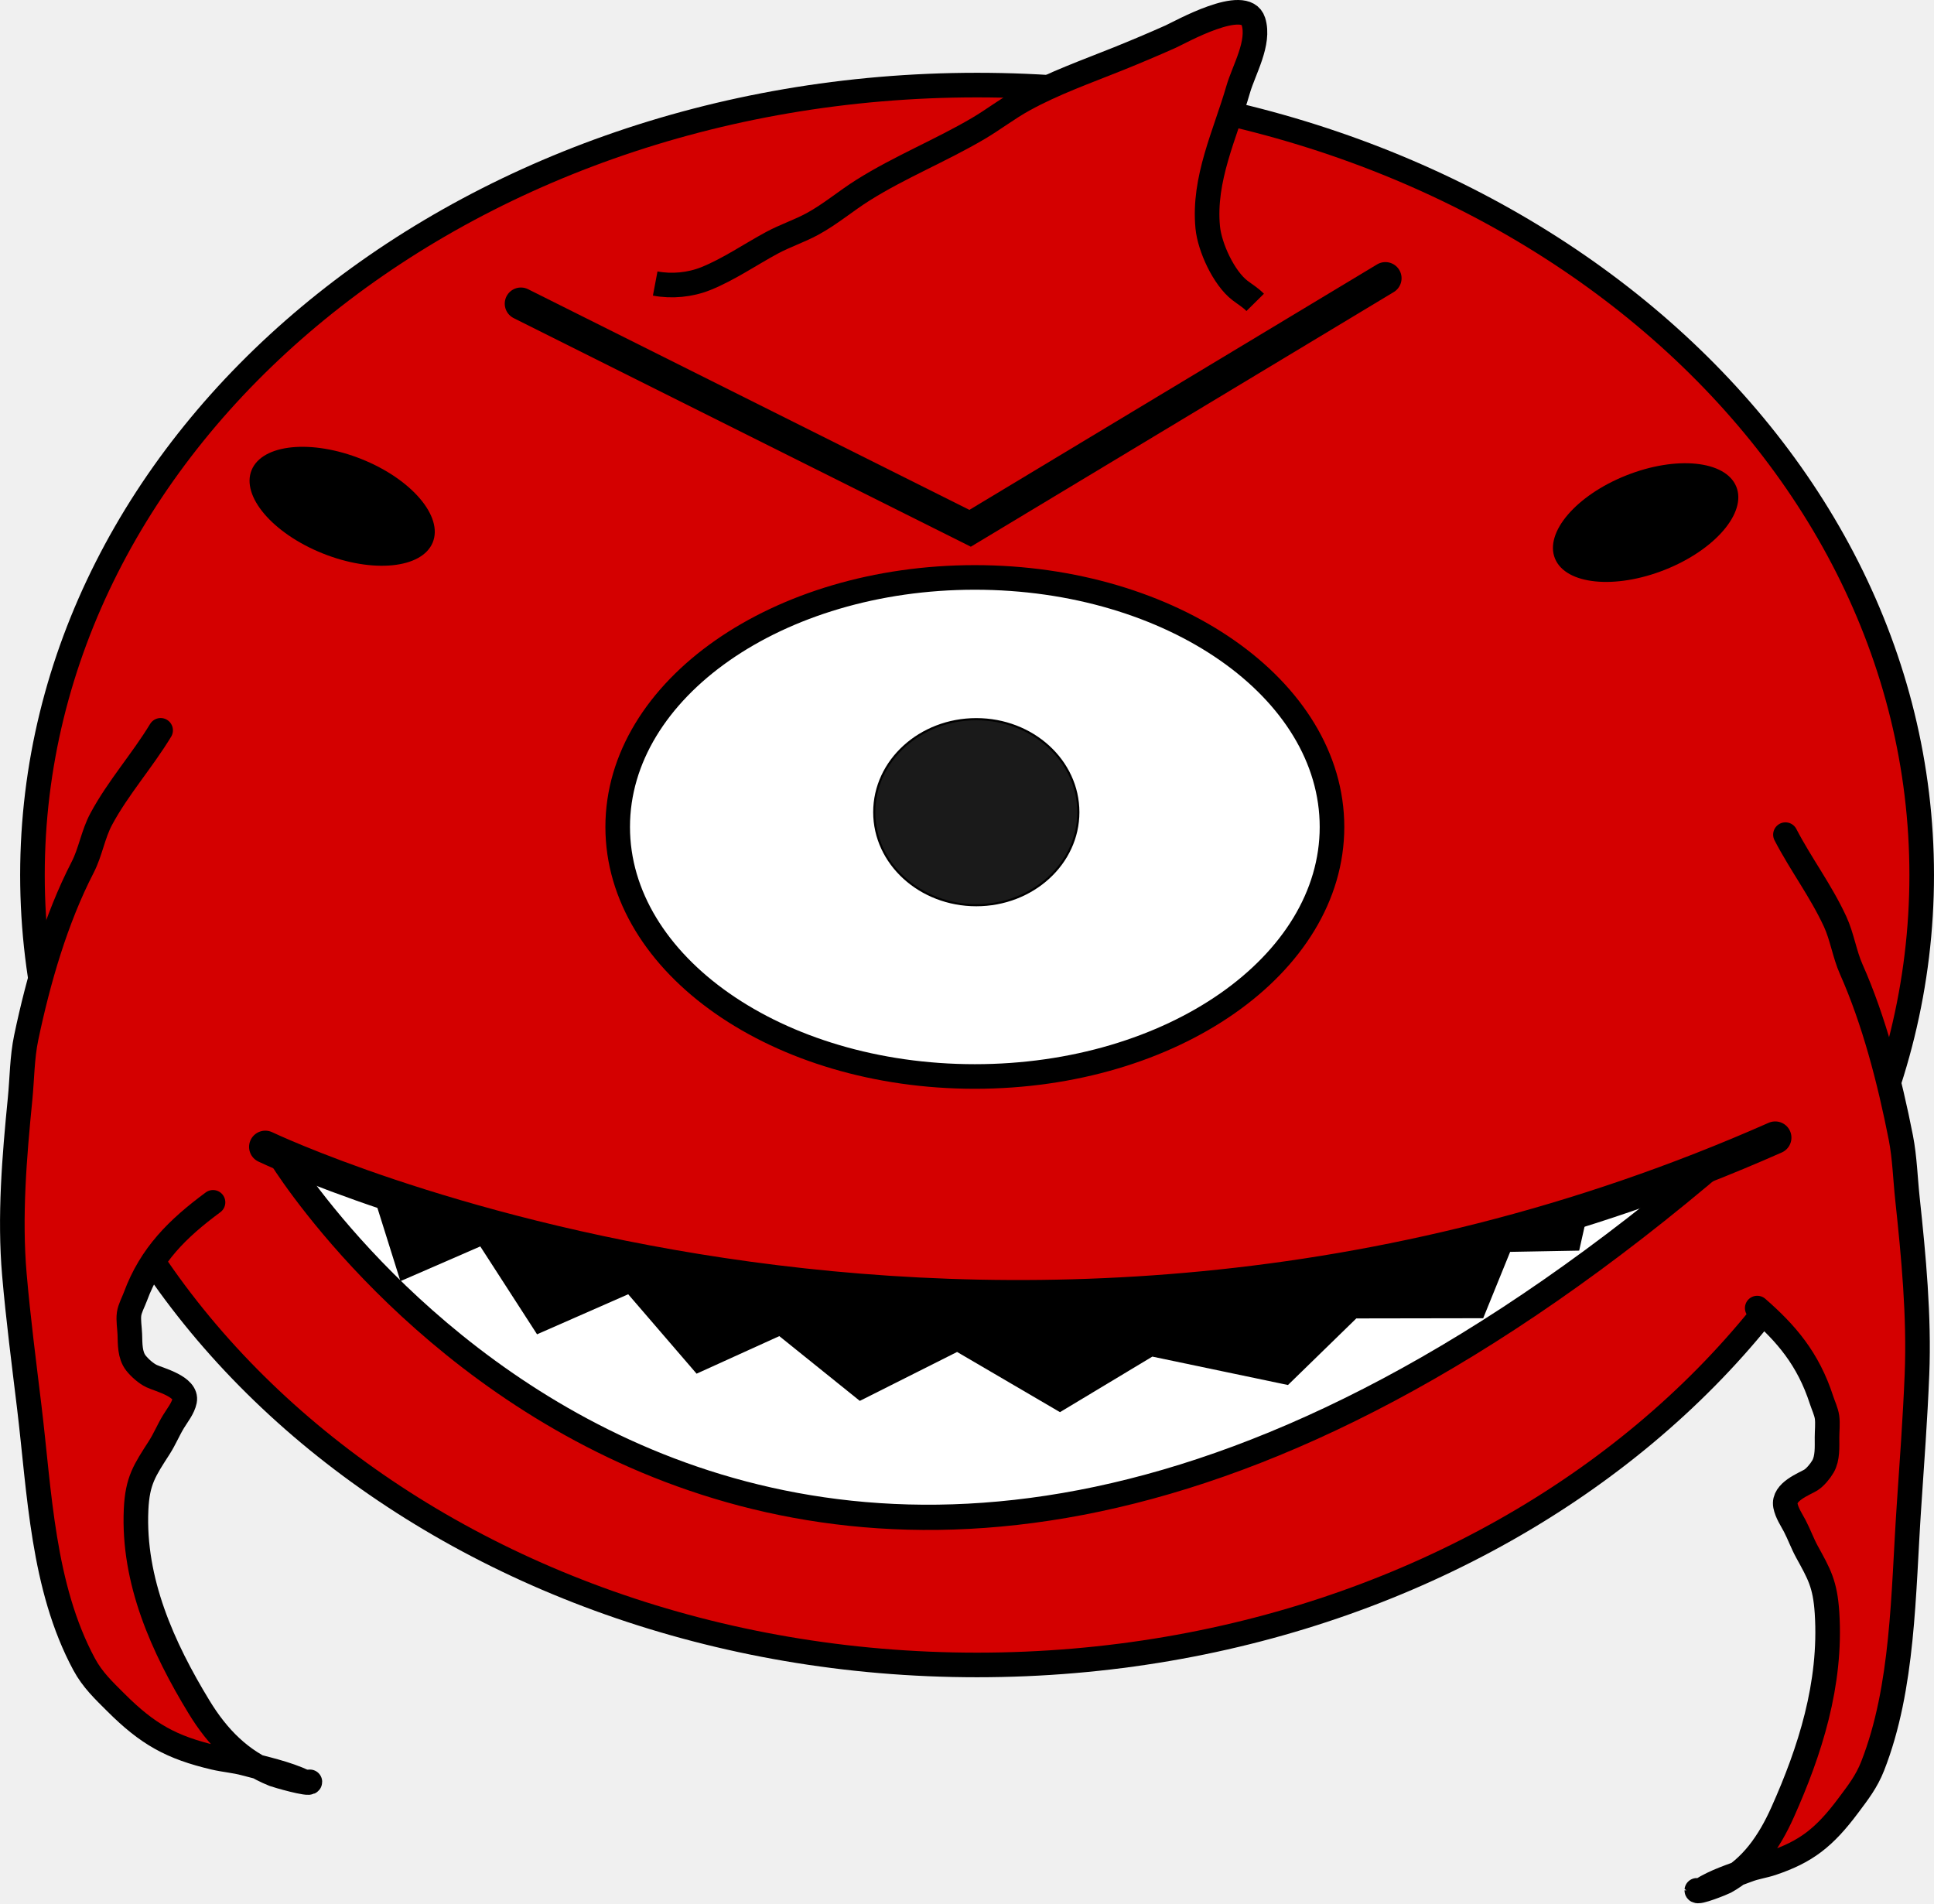
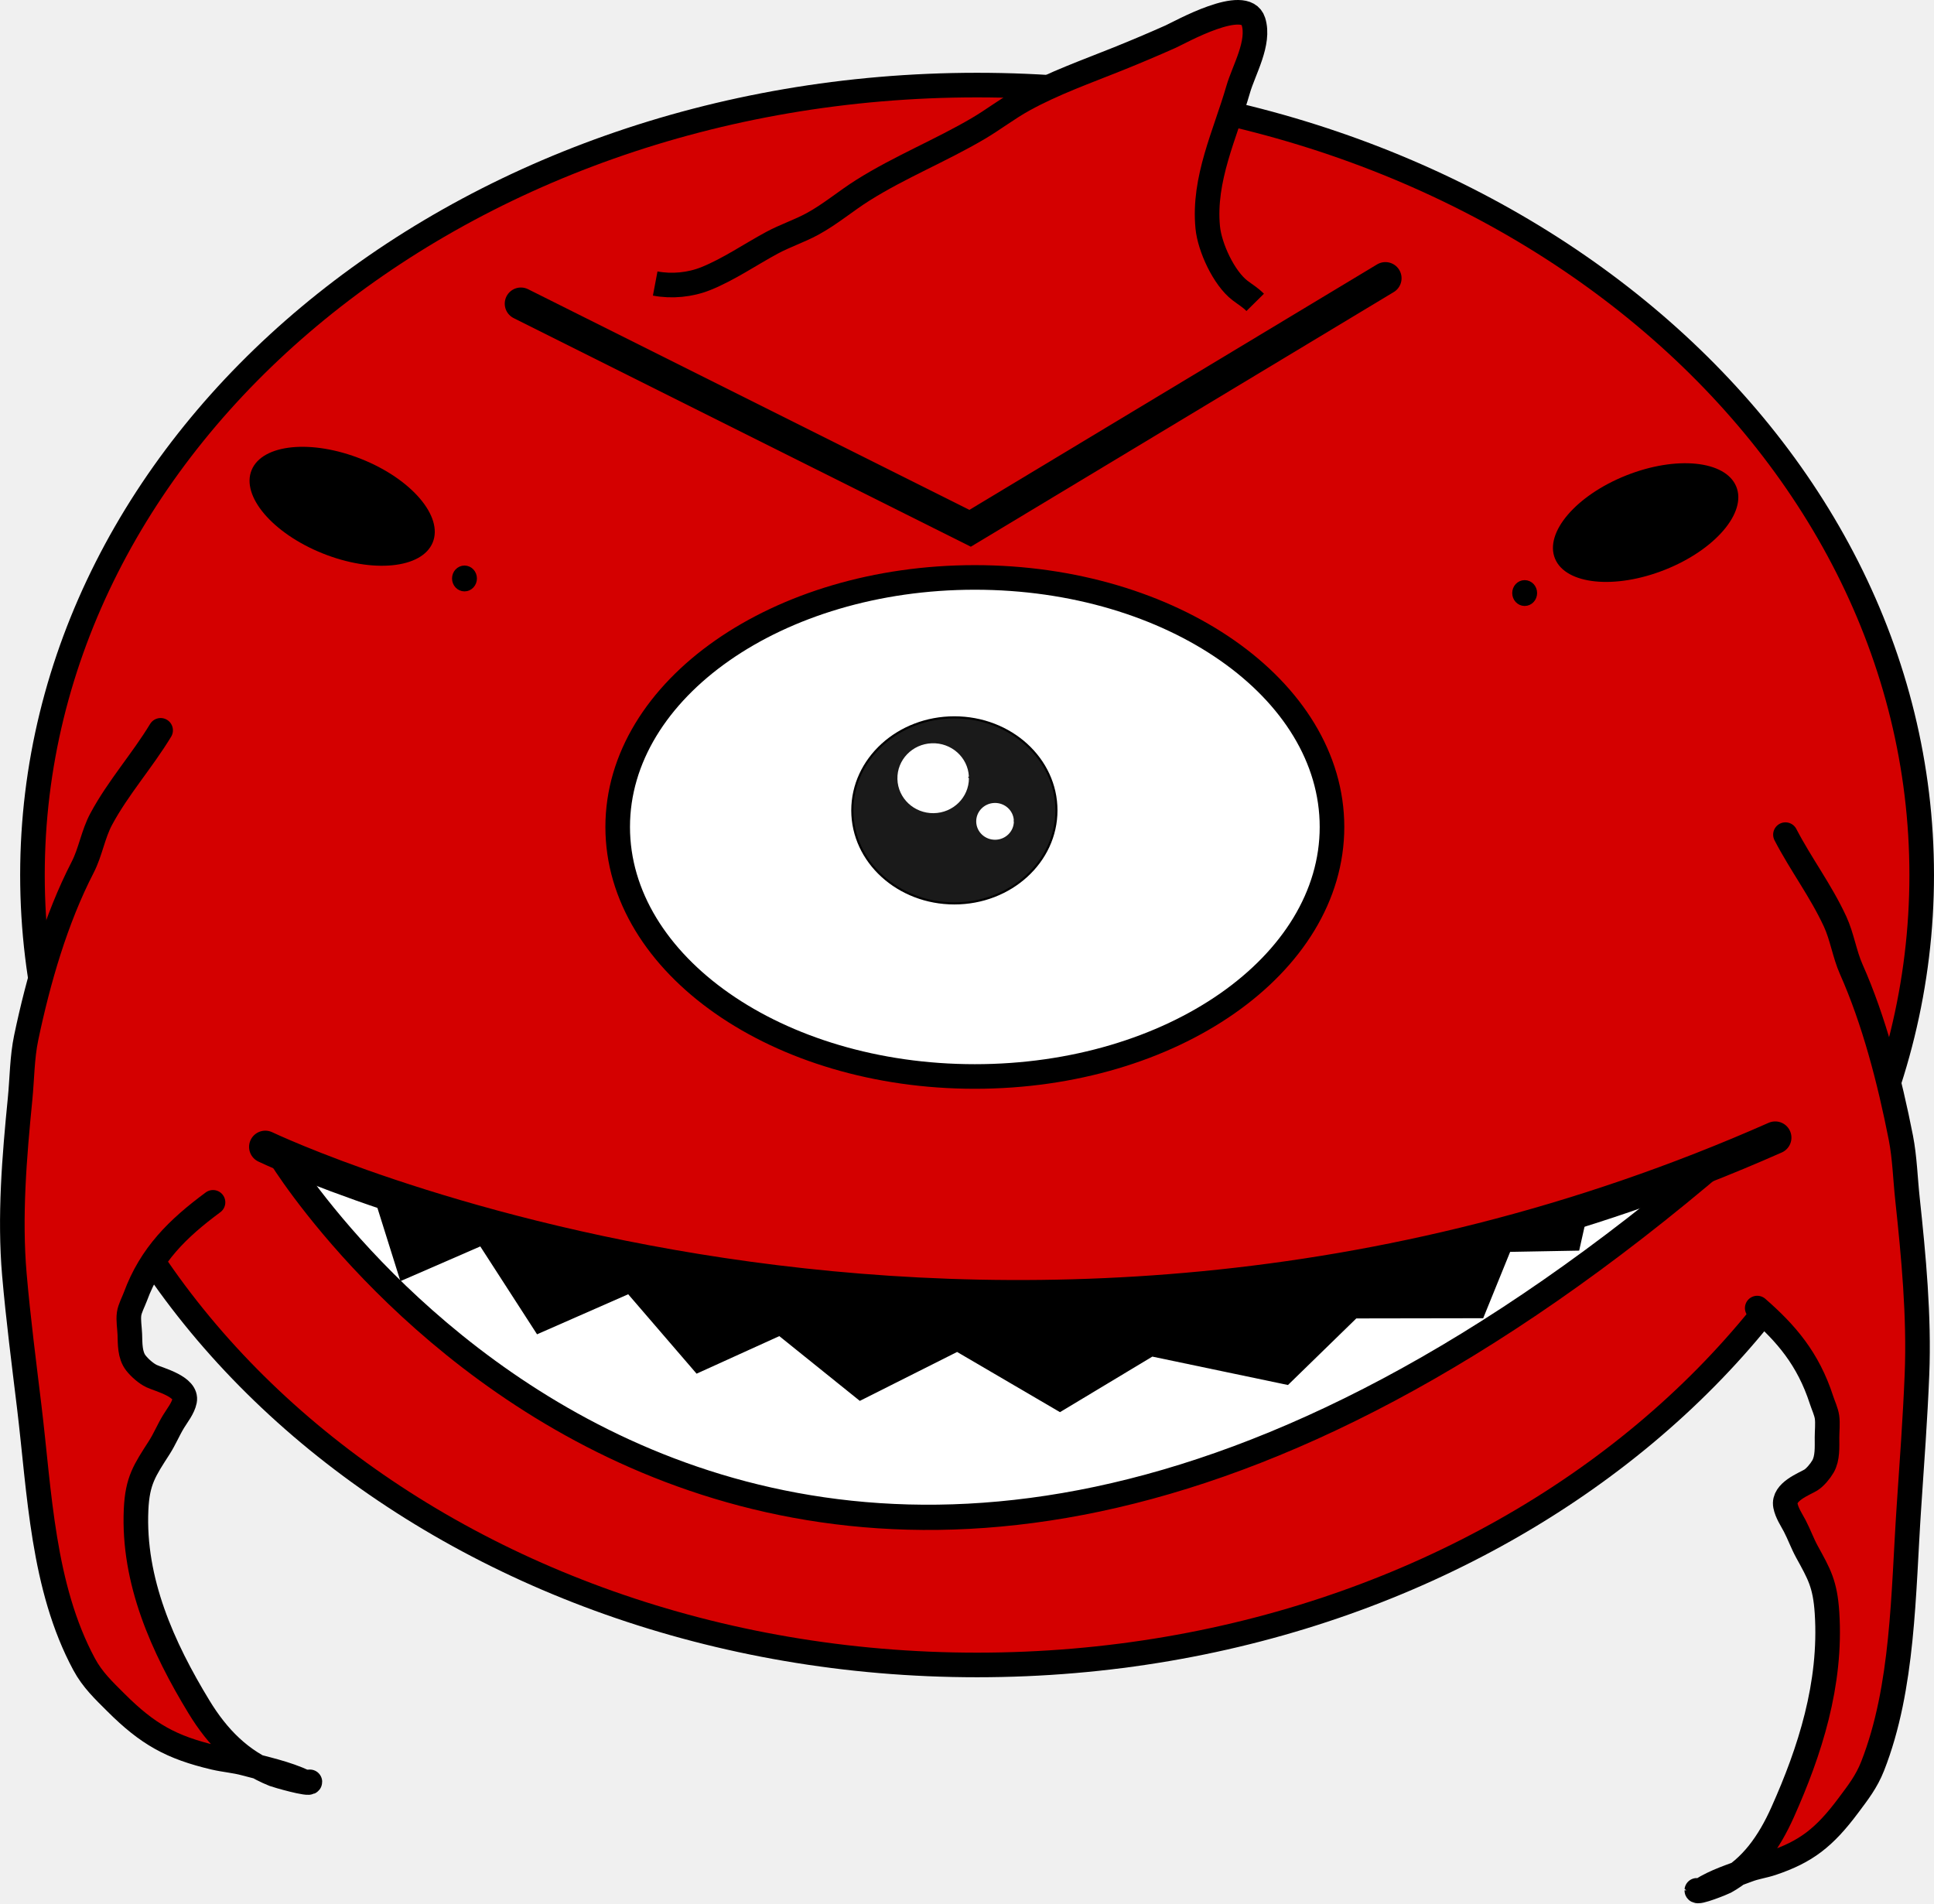
<svg xmlns="http://www.w3.org/2000/svg" width="118.758mm" height="116.862mm" viewBox="0 0 118.758 116.862" version="1.1" id="svg1" xml:space="preserve">
  <defs id="defs1" />
  <g id="layer1" transform="translate(-45.50833,-94.48897)">
    <ellipse style="fill:#d40000;stroke:#000000;stroke-width:1.51;stroke-dasharray:none;stroke-opacity:1" id="path7" cx="105.506" cy="148.215" rx="58.005" ry="48.502" />
    <path style="fill:#d40000;stroke:#000000;stroke-width:1.51;stroke-dasharray:none;stroke-opacity:1" d="m 85.741,111.897 c 1.019,0.193 2.144,0.087 3.115,-0.304 1.396,-0.562 2.723,-1.478 4.049,-2.194 0.809,-0.437 1.678,-0.717 2.492,-1.159 1.104,-0.6 2.052,-1.415 3.115,-2.082 2.273,-1.426 4.749,-2.417 7.052,-3.77 0.953,-0.559 1.832,-1.244 2.803,-1.778 1.859,-1.023 3.848,-1.721 5.807,-2.51 1.073,-0.432 2.156,-0.89 3.215,-1.362 0.559,-0.249 4.578,-2.525 5.084,-0.934 0.415,1.306 -0.59,2.982 -0.934,4.175 -0.798,2.761 -2.157,5.499 -1.869,8.474 0.117,1.212 0.983,3.108 1.98,3.871 0.332,0.254 0.63,0.423 0.934,0.731" id="path8" />
    <path style="fill:#d40000;stroke:#000000;stroke-width:1.51;stroke-linecap:round;stroke-dasharray:none;stroke-opacity:1" d="m 58.589,168.312 c -2.166,1.603 -3.82,3.217 -4.769,5.794 -0.119,0.322 -0.338,0.72 -0.385,1.058 -0.054,0.384 0.031,0.859 0.045,1.248 0.021,0.579 -0.01,1.276 0.375,1.767 0.23,0.294 0.63,0.648 0.964,0.804 0.468,0.219 2.201,0.647 2.025,1.515 -0.093,0.457 -0.446,0.89 -0.678,1.27 -0.316,0.517 -0.55,1.092 -0.878,1.602 -0.898,1.399 -1.341,2.022 -1.423,3.802 -0.201,4.386 1.636,8.465 3.862,12.12 1.135,1.864 2.557,3.329 4.612,4.15 0.127,0.051 2.205,0.658 2.198,0.452 -2.2e-4,-0.008 -0.29,0.019 -0.311,0.009 -1.177,-0.55 -2.418,-0.8 -3.67,-1.139 -0.632,-0.172 -1.248,-0.211 -1.883,-0.36 -2.649,-0.622 -4.099,-1.437 -6.043,-3.376 -0.754,-0.752 -1.442,-1.399 -1.954,-2.35 -2.561,-4.759 -2.735,-10.535 -3.37,-15.793 -0.327,-2.708 -0.679,-5.422 -0.914,-8.134 -0.308,-3.553 -9.6e-4,-7.245 0.349,-10.783 0.123,-1.239 0.121,-2.552 0.377,-3.771 0.744,-3.542 1.819,-7.264 3.467,-10.46 0.484,-0.939 0.634,-2.018 1.141,-2.961 1.038,-1.931 2.512,-3.573 3.646,-5.445" id="path9" />
    <path style="fill:#d40000;stroke:#000000;stroke-width:1.51;stroke-linecap:round;stroke-dasharray:none;stroke-opacity:1" d="m 153.411,174.804 c 1.764,1.538 3.124,3.102 3.95,5.649 0.103,0.319 0.289,0.71 0.336,1.047 0.054,0.382 0,0.86 0,1.249 0,0.579 0.044,1.275 -0.247,1.778 -0.174,0.301 -0.481,0.667 -0.742,0.833 -0.365,0.233 -1.729,0.713 -1.564,1.575 0.087,0.454 0.379,0.877 0.574,1.249 0.266,0.508 0.468,1.075 0.742,1.575 0.753,1.371 1.122,1.982 1.237,3.759 0.284,4.379 -1.059,8.512 -2.722,12.232 -0.848,1.898 -1.935,3.405 -3.543,4.288 -0.1,0.055 -1.732,0.724 -1.732,0.518 0,-0.008 0.23,0.011 0.247,0 0.918,-0.585 1.897,-0.872 2.881,-1.249 0.497,-0.191 0.985,-0.248 1.485,-0.416 2.085,-0.702 3.213,-1.56 4.701,-3.556 0.577,-0.774 1.105,-1.441 1.485,-2.408 1.898,-4.834 1.872,-10.615 2.227,-15.89 0.183,-2.717 0.385,-5.441 0.495,-8.159 0.143,-3.562 -0.205,-7.243 -0.583,-10.77 -0.133,-1.235 -0.169,-2.548 -0.406,-3.759 -0.691,-3.518 -1.65,-7.207 -3.049,-10.353 -0.411,-0.924 -0.561,-1.999 -0.99,-2.926 -0.879,-1.899 -2.095,-3.497 -3.049,-5.334" id="path9-3" />
    <path style="fill:#ffffff;stroke:#000000;stroke-width:1.55;stroke-dasharray:none;stroke-opacity:1" d="m 62.744,165.493 c 0,0 30.411,49.845 88.523,0.025" id="path17" />
    <path style="fill:#000000;stroke:#000000;stroke-width:0.131;stroke-dasharray:none;stroke-opacity:1" d="m 68.361,167.409 c 1.776,5.654 1.776,5.654 1.776,5.654 l 4.889,-2.126 3.485,5.396 5.59,-2.456 4.199,4.876 5.072,-2.303 4.942,3.976 5.968,-3.001 6.315,3.694 5.66,-3.404 8.319,1.742 4.19,-4.082 7.774,-0.013 1.655,-4.073 4.23,-0.077 0.758,-3.376" id="path13" />
    <ellipse style="fill:#ffffff;stroke:#000000;stroke-width:1.51;stroke-dasharray:none;stroke-opacity:1" id="path10" cx="105.369" cy="145.264" rx="21.931" ry="15.321" />
-     <ellipse style="fill:#1a1a1a;stroke:#000000;stroke-width:0.131;stroke-dasharray:none;stroke-opacity:1" id="path11" cx="105.458" cy="144.357" rx="6.266" ry="5.711" />
    <ellipse style="fill:#000000;stroke:none;stroke-width:1.51;stroke-dasharray:none;stroke-opacity:1" id="path18" cx="109.567" cy="91.809" rx="5.988" ry="3.132" transform="matrix(0.928181,0.3721291,-0.3831758,0.9236754,0,0)" />
    <ellipse style="fill:#000000;stroke:none;stroke-width:1.51;stroke-dasharray:none;stroke-opacity:1" id="path18-6" cx="87.416" cy="171.765" rx="5.988" ry="3.131" transform="matrix(0.9293058,-0.3693111,0.3803019,0.9248624,0,0)" />
    <path style="fill:#d40000;stroke:#000000;stroke-width:1.992;stroke-linecap:round;stroke-dasharray:none;stroke-opacity:1" d="m 61.799,164.908 c 0,0 43.918,21.009 92.717,-0.568" id="path20" />
    <path style="fill:none;stroke:#000000;stroke-width:1.983;stroke-linecap:round;stroke-dasharray:none;stroke-opacity:1" d="m 77.494,113.134 27.584,13.792 25.502,-15.353" id="path21" />
+     <ellipse style="fill:#1a1a1a;stroke:#000000;stroke-width:0.131;stroke-dasharray:none;stroke-opacity:1" id="path11" cx="104.112" cy="144.246" rx="6.266" ry="5.711" />
+     <path style="fill:#ffffff;fill-opacity:1;stroke:#ffffff;stroke-width:0.861;stroke-linecap:round;stroke-linejoin:bevel;stroke-miterlimit:4;stroke-dasharray:none;stroke-dashoffset:0;stroke-opacity:1" id="path859" d="m 104.575,142.271 a 1.765,1.716 0 0 1 -1.743,1.716 1.765,1.716 0 0 1 -1.787,-1.672 1.765,1.716 0 0 1 1.697,-1.759 1.765,1.716 0 0 1 1.831,1.627 l -1.763,0.088 z" />
+     <path style="fill:#ffffff;fill-opacity:1;stroke:#ffffff;stroke-width:0.453;stroke-linecap:round;stroke-linejoin:bevel;stroke-miterlimit:4;stroke-dasharray:none;stroke-dashoffset:0;stroke-opacity:1" id="path859-4" d="m 107.538,144.92 a 0.929,0.903 0 0 1 -0.917,0.903 0.929,0.903 0 0 1 -0.941,-0.88 0.929,0.903 0 0 1 0.893,-0.926 0.929,0.903 0 0 1 0.964,0.856 l -0.928,0.046 z" />
+     <ellipse style="fill:#000000;fill-opacity:1;stroke:#000000;stroke-width:0.719;stroke-linecap:round;stroke-linejoin:bevel;stroke-miterlimit:4;stroke-dasharray:none;stroke-dashoffset:0;stroke-opacity:1" id="path891" cx="74.03" cy="130.007" rx="0.405" ry="0.434" />
+     <ellipse style="fill:#000000;fill-opacity:1;stroke:#000000;stroke-width:0.719;stroke-linecap:round;stroke-linejoin:bevel;stroke-miterlimit:4;stroke-dasharray:none;stroke-dashoffset:0;stroke-opacity:1" id="path891-4" cx="139.131" cy="130.902" rx="0.405" ry="0.434" />
  </g>
</svg>
